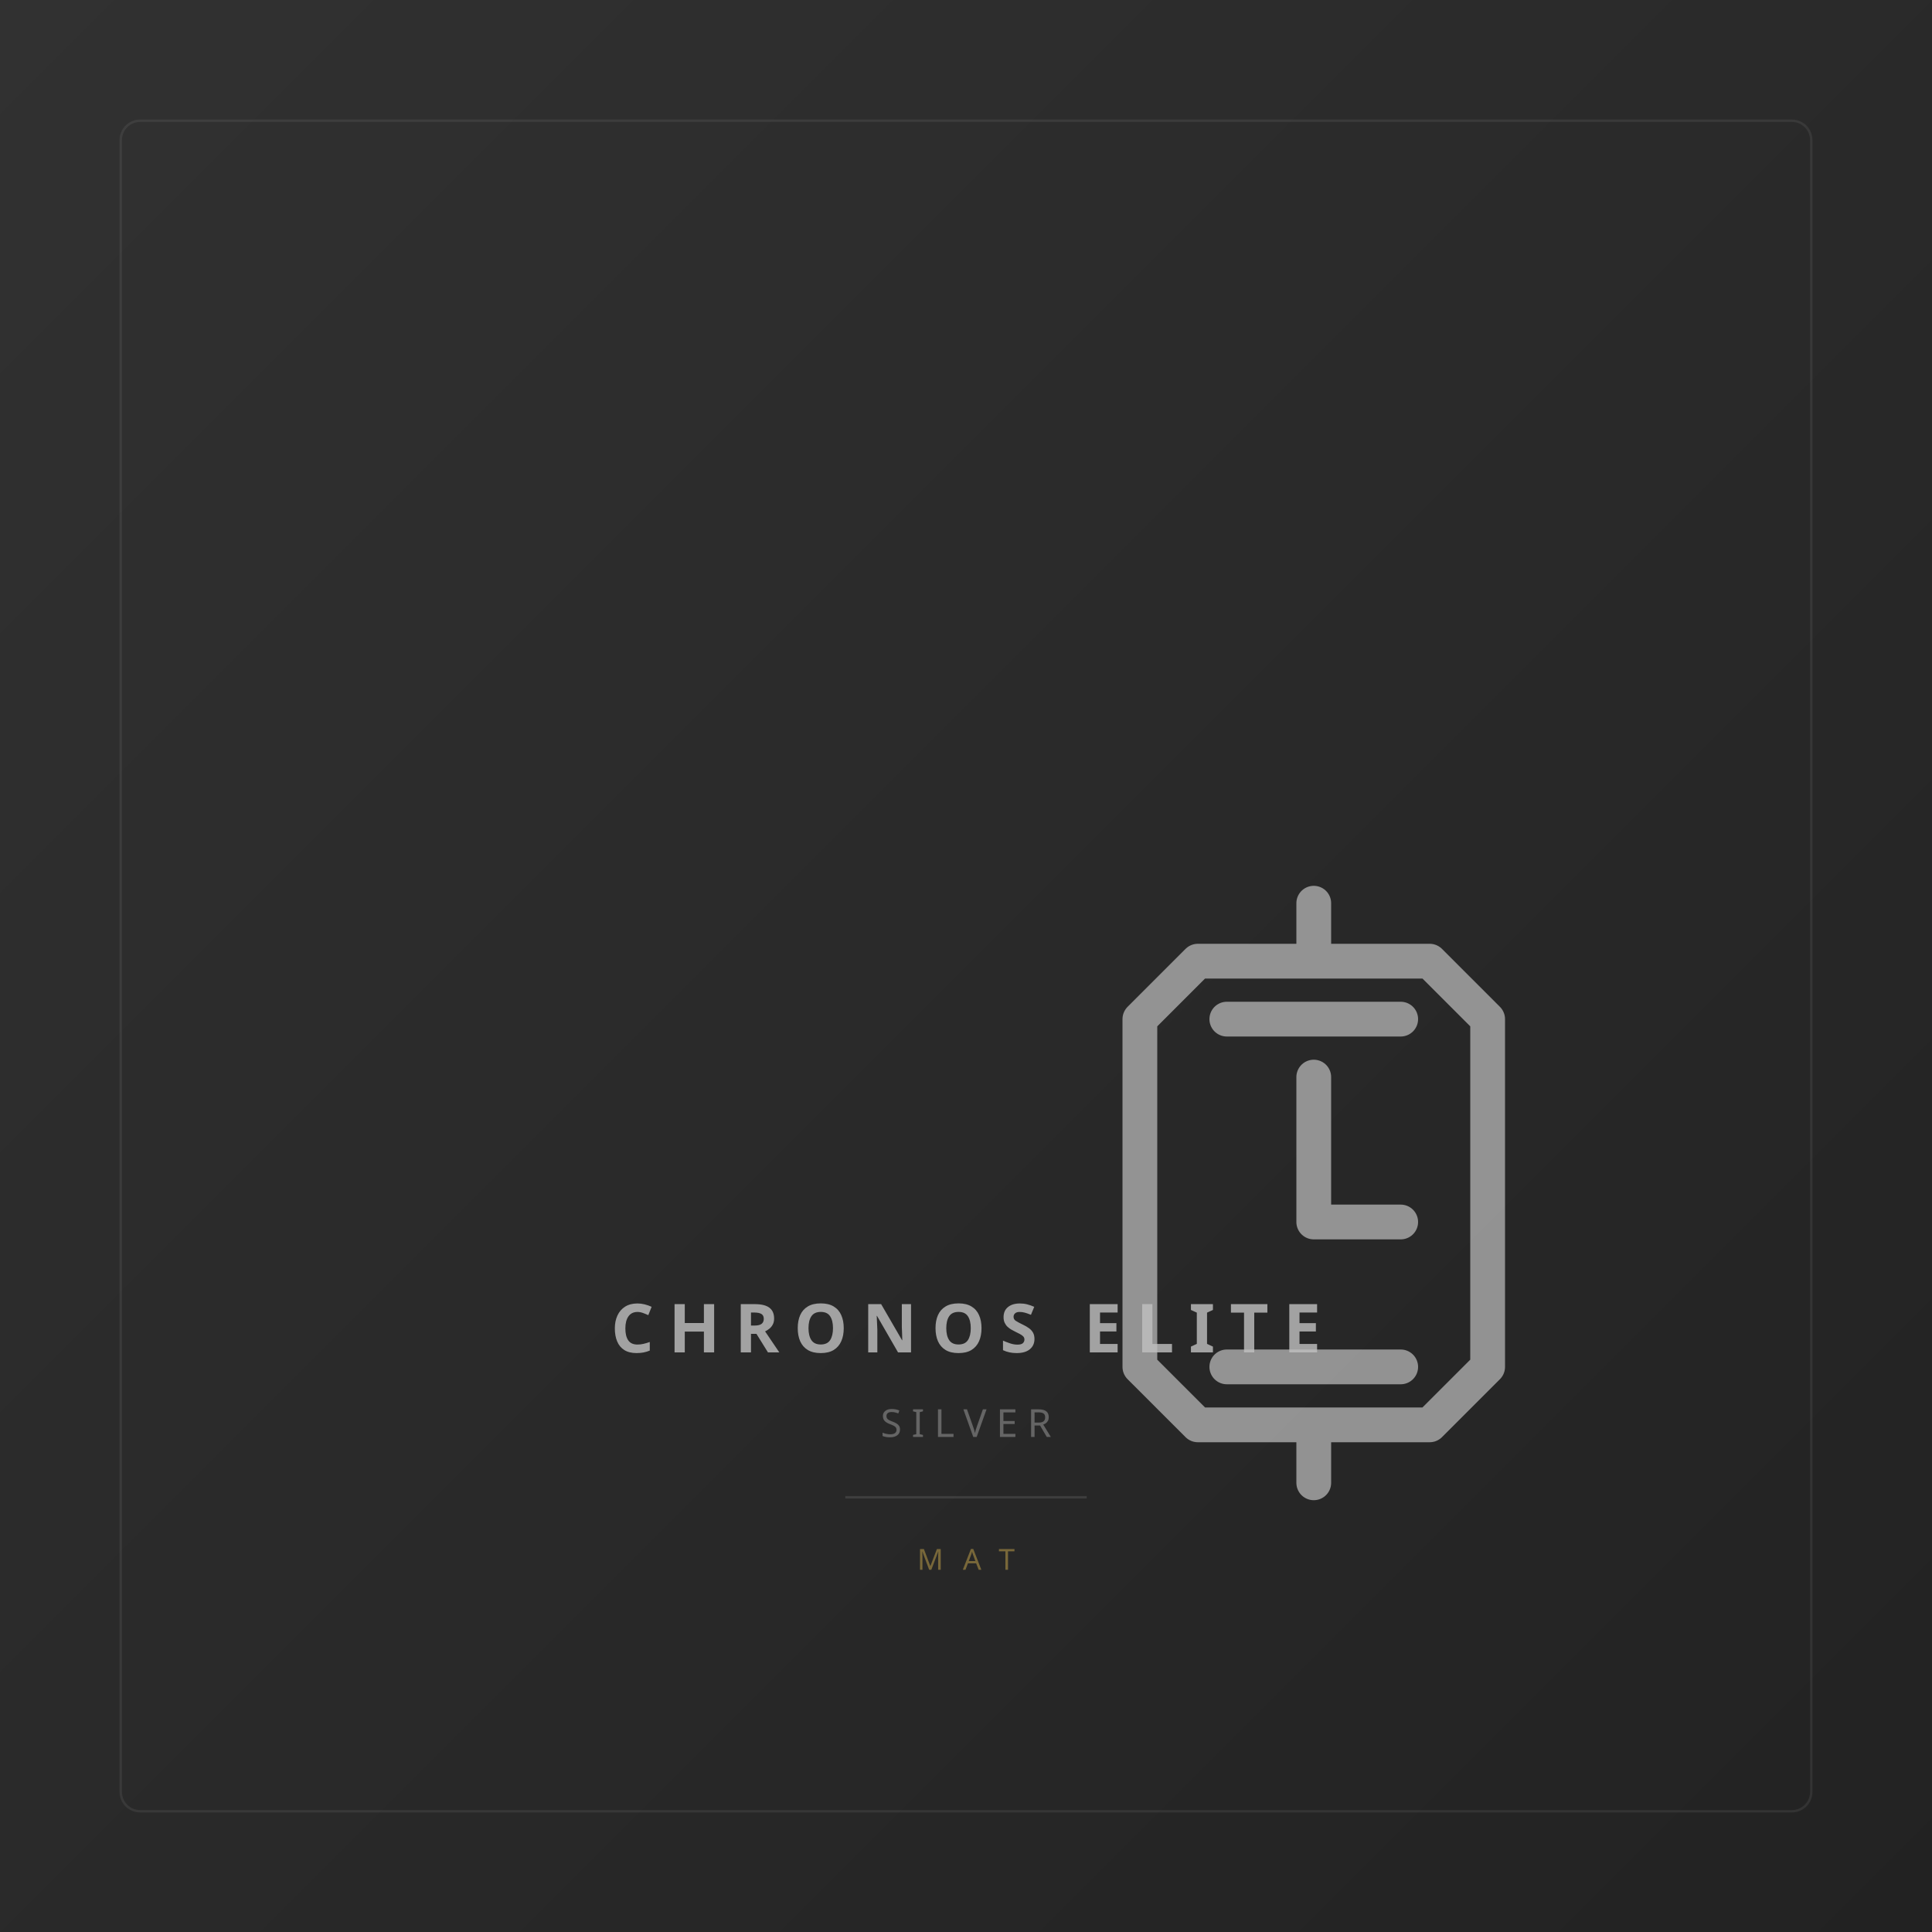
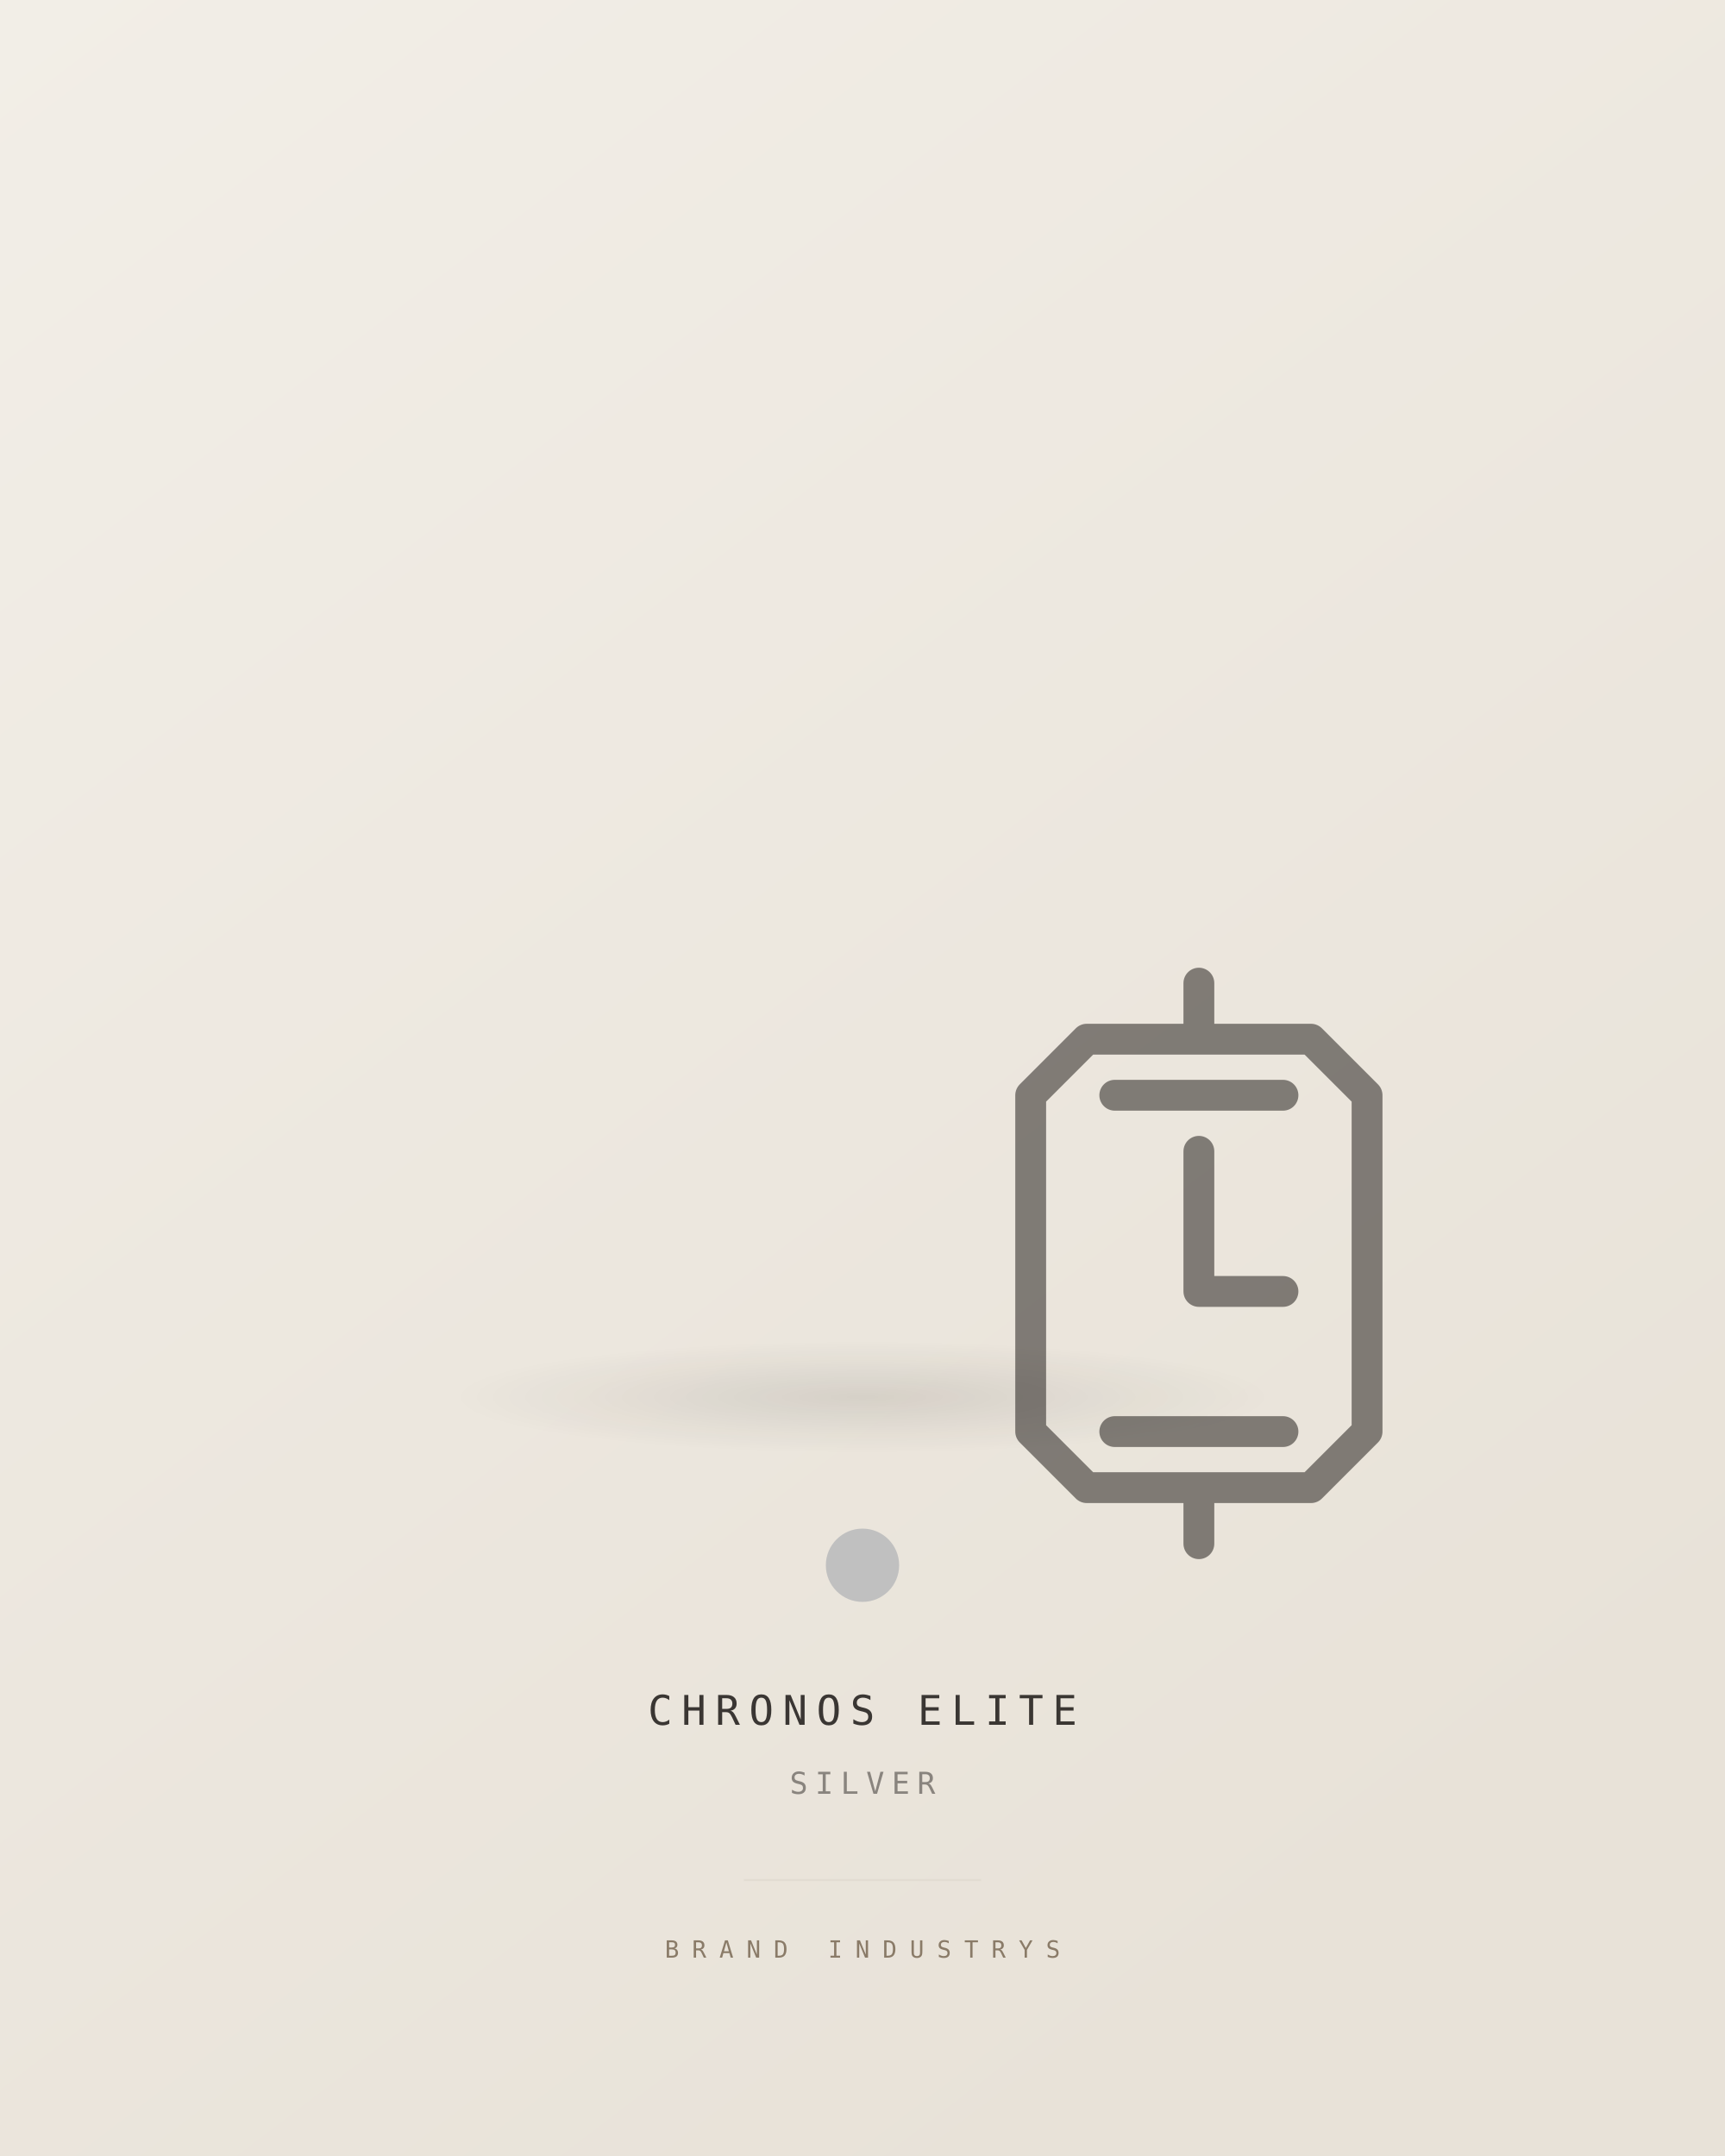
- <svg xmlns="http://www.w3.org/2000/svg" width="800" height="800" viewBox="0 0 800 800">
+ <svg xmlns="http://www.w3.org/2000/svg" width="800" height="1000" viewBox="0 0 800 1000">
  <defs>
-     <linearGradient id="bg" x1="0" y1="0" x2="1" y2="1">
-       <stop offset="0%" stop-color="rgb(49,49,49)" />
-       <stop offset="100%" stop-color="rgb(34,34,34)" />
+     <linearGradient id="bg" x1="0" y1="0" x2="0.6" y2="1">
+       <stop offset="0%" stop-color="#f2eee7" />
+       <stop offset="100%" stop-color="#e8e2d8" />
    </linearGradient>
-     <linearGradient id="accent" x1="0" y1="0" x2="0" y2="1">
-       <stop offset="0%" stop-color="#C0C0C0" stop-opacity="0.9" />
-       <stop offset="100%" stop-color="#C0C0C0" stop-opacity="0.6" />
-     </linearGradient>
+     <radialGradient id="pool" cx="0.5" cy="0.5" r="0.5">
+       <stop offset="0%" stop-color="#14110e" stop-opacity="0.10" />
+       <stop offset="100%" stop-color="#14110e" stop-opacity="0" />
+     </radialGradient>
  </defs>
-   <rect width="800" height="800" fill="url(#bg)" />
-   <rect x="50" y="50" width="700" height="700" rx="8" fill="none" stroke="#C0C0C0" stroke-opacity="0.1" stroke-width="1" />
-   <g transform="translate(400,350) scale(12)" stroke="#C0C0C0" stroke-width="1.2" stroke-linecap="round" stroke-linejoin="round" fill="none" opacity="0.7">
+   <rect width="800" height="1000" fill="url(#bg)" />
+   <ellipse cx="400" cy="648" rx="190" ry="26" fill="url(#pool)" />
+   <g transform="translate(400,430) scale(13)" stroke="#14110e" stroke-opacity="0.5" stroke-width="1.1" stroke-linecap="round" stroke-linejoin="round" fill="none">
    <path d="M12 2 L12 4 M12 22 L12 20 M8 4 L16 4 L18 6 L18 18 L16 20 L8 20 L6 18 L6 6 Z M12 8 L12 13 L15 13 M9 6 L15 6 M9 18 L15 18" />
  </g>
-   <text x="400" y="560" text-anchor="middle" font-family="system-ui,sans-serif" font-size="28" font-weight="600" letter-spacing="6" fill="#C0C0C0" opacity="0.8">CHRONOS ELITE</text>
-   <text x="400" y="595" text-anchor="middle" font-family="system-ui,sans-serif" font-size="16" letter-spacing="4" fill="#C0C0C0" opacity="0.4">SILVER</text>
-   <line x1="350" y1="620" x2="450" y2="620" stroke="#C0C0C0" stroke-opacity="0.15" stroke-width="1" />
-   <text x="400" y="650" text-anchor="middle" font-family="system-ui,sans-serif" font-size="12" letter-spacing="8" fill="#c9a84c" opacity="0.5">MAT</text>
+   <circle cx="400" cy="726" r="17" fill="#C0C0C0" stroke="none" stroke-width="1" />
+   <text x="400" y="800" text-anchor="middle" font-family="ui-monospace,SFMono-Regular,monospace" font-size="19" letter-spacing="4.2" fill="#14110e" fill-opacity="0.82">CHRONOS ELITE</text>
+   <text x="400" y="832" text-anchor="middle" font-family="ui-monospace,SFMono-Regular,monospace" font-size="14" letter-spacing="3.4" fill="#14110e" fill-opacity="0.45">SILVER</text>
+   <line x1="345" y1="872" x2="455" y2="872" stroke="#e2dcd2" stroke-width="1" />
+   <text x="400" y="908" text-anchor="middle" font-family="ui-monospace,SFMono-Regular,monospace" font-size="11" letter-spacing="6" fill="#8a7b68">BRAND INDUSTRYS</text>
</svg>
